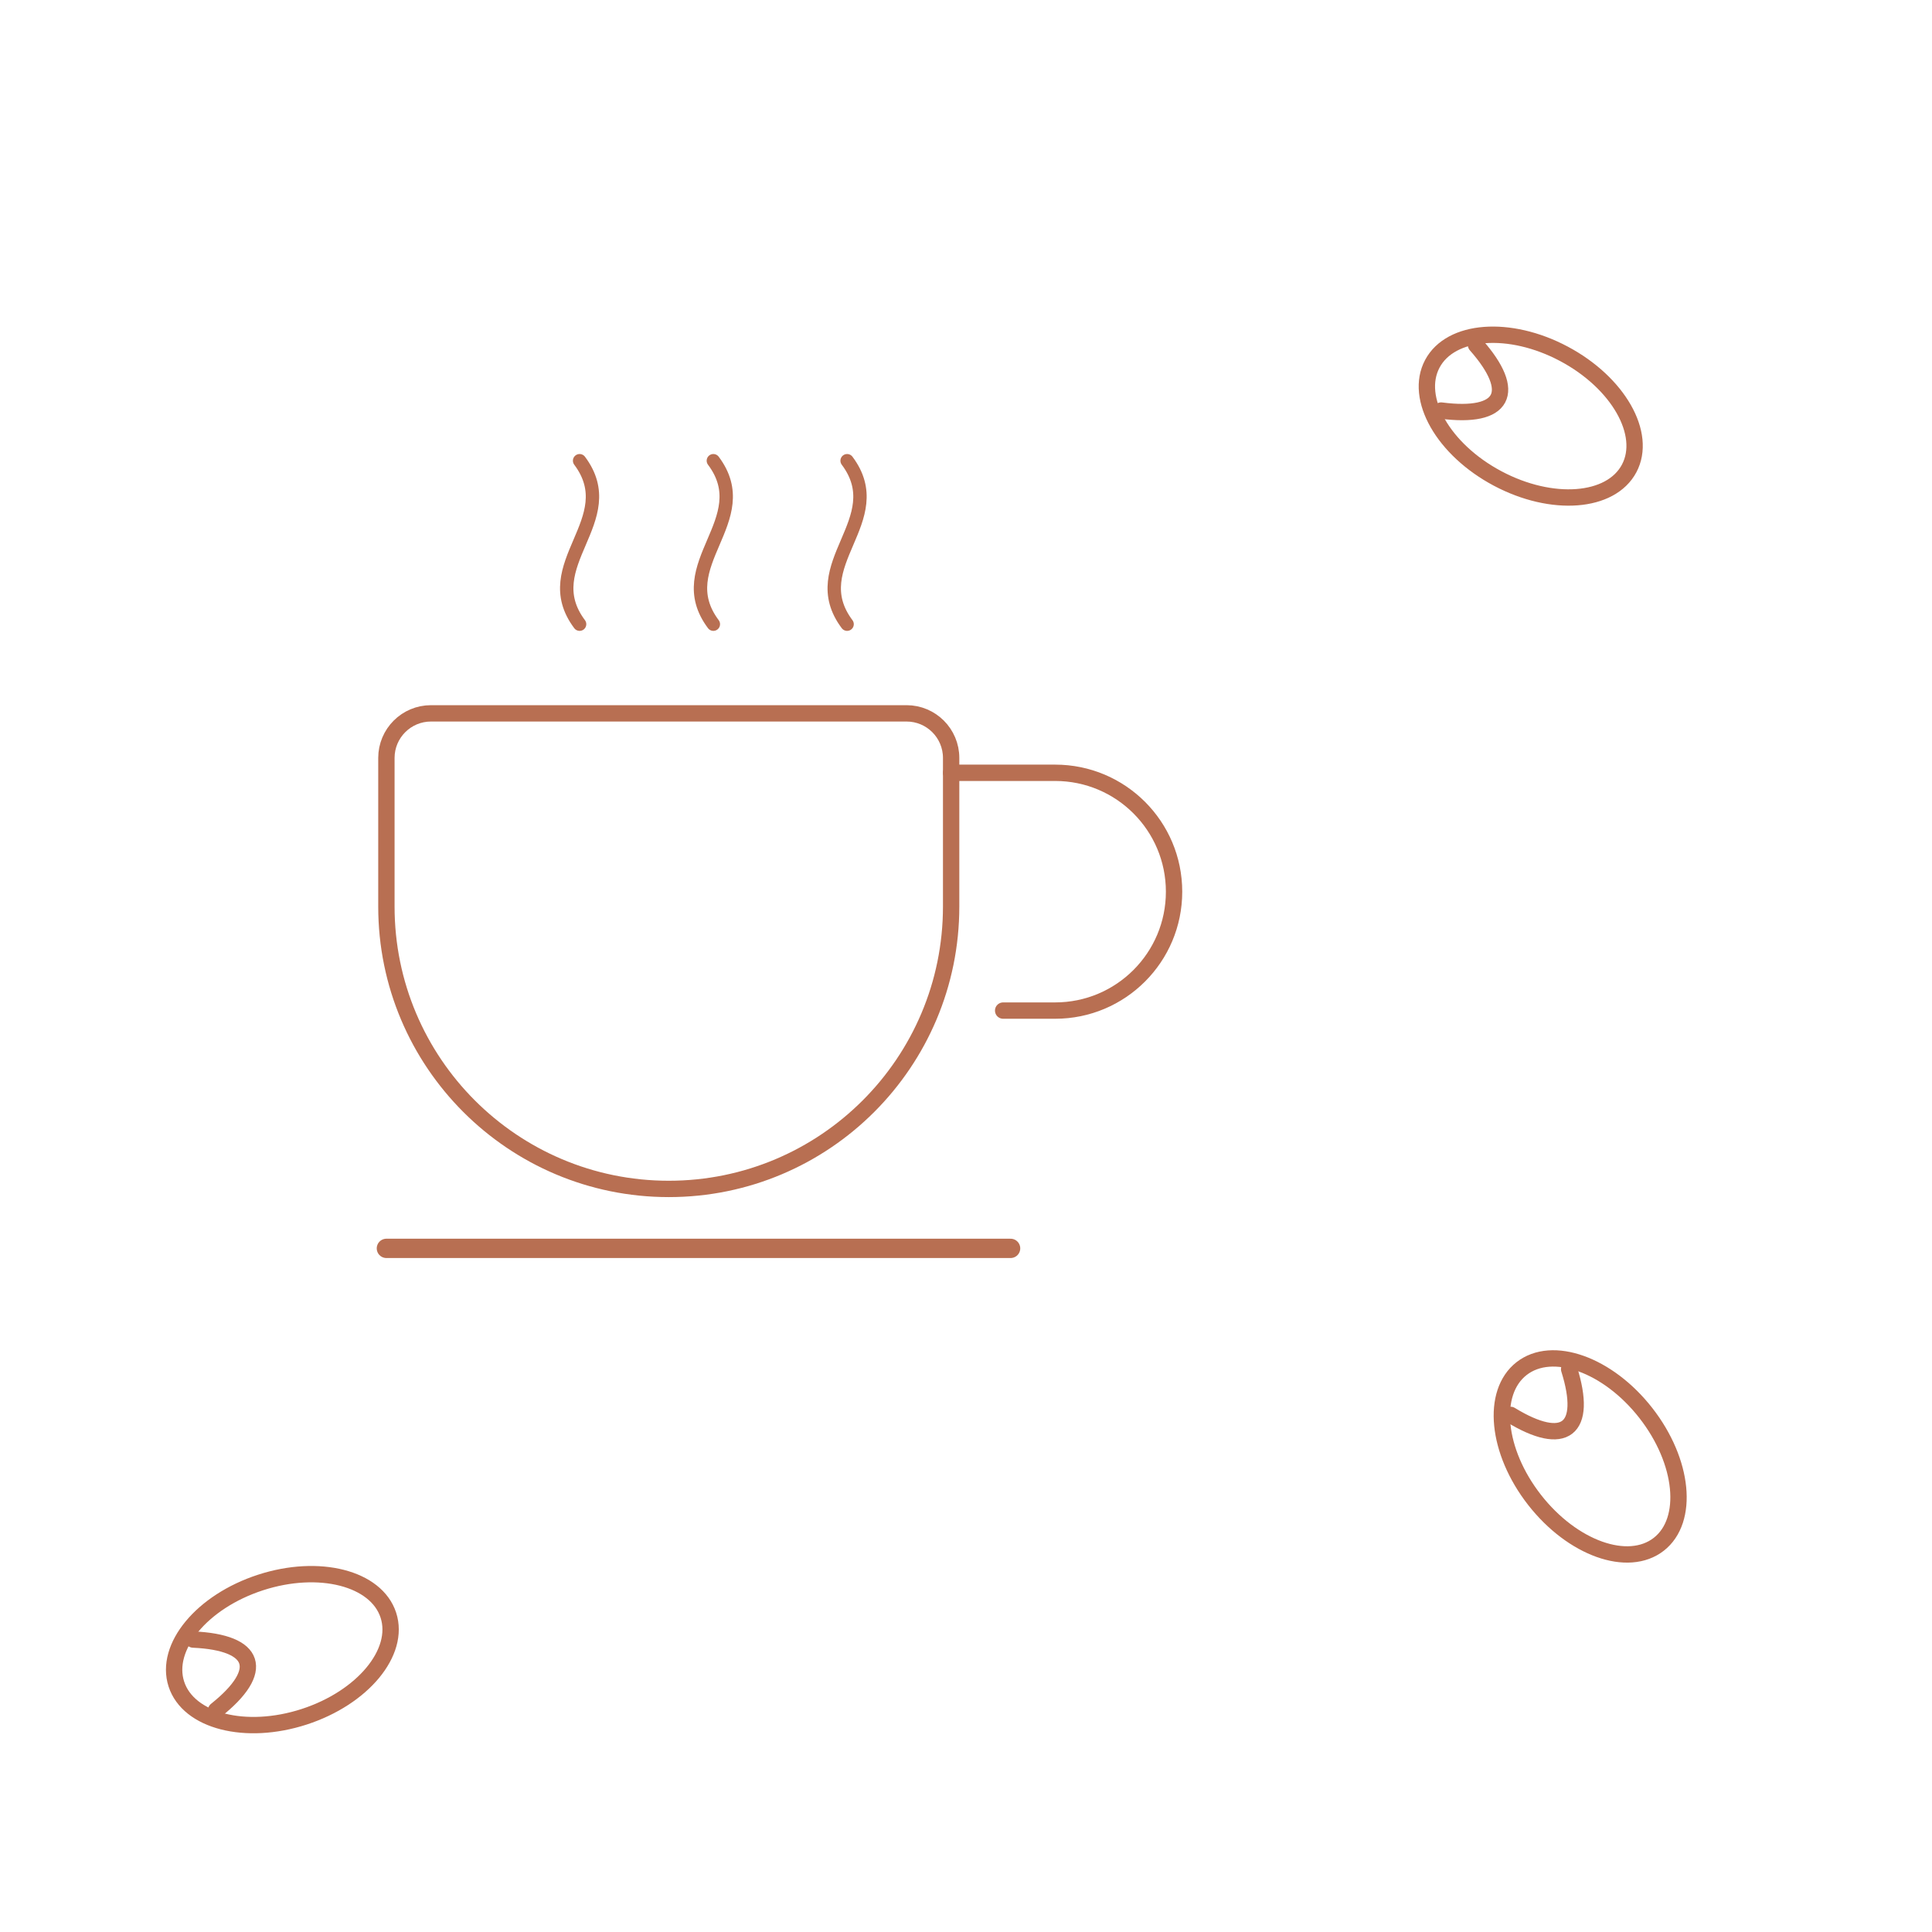
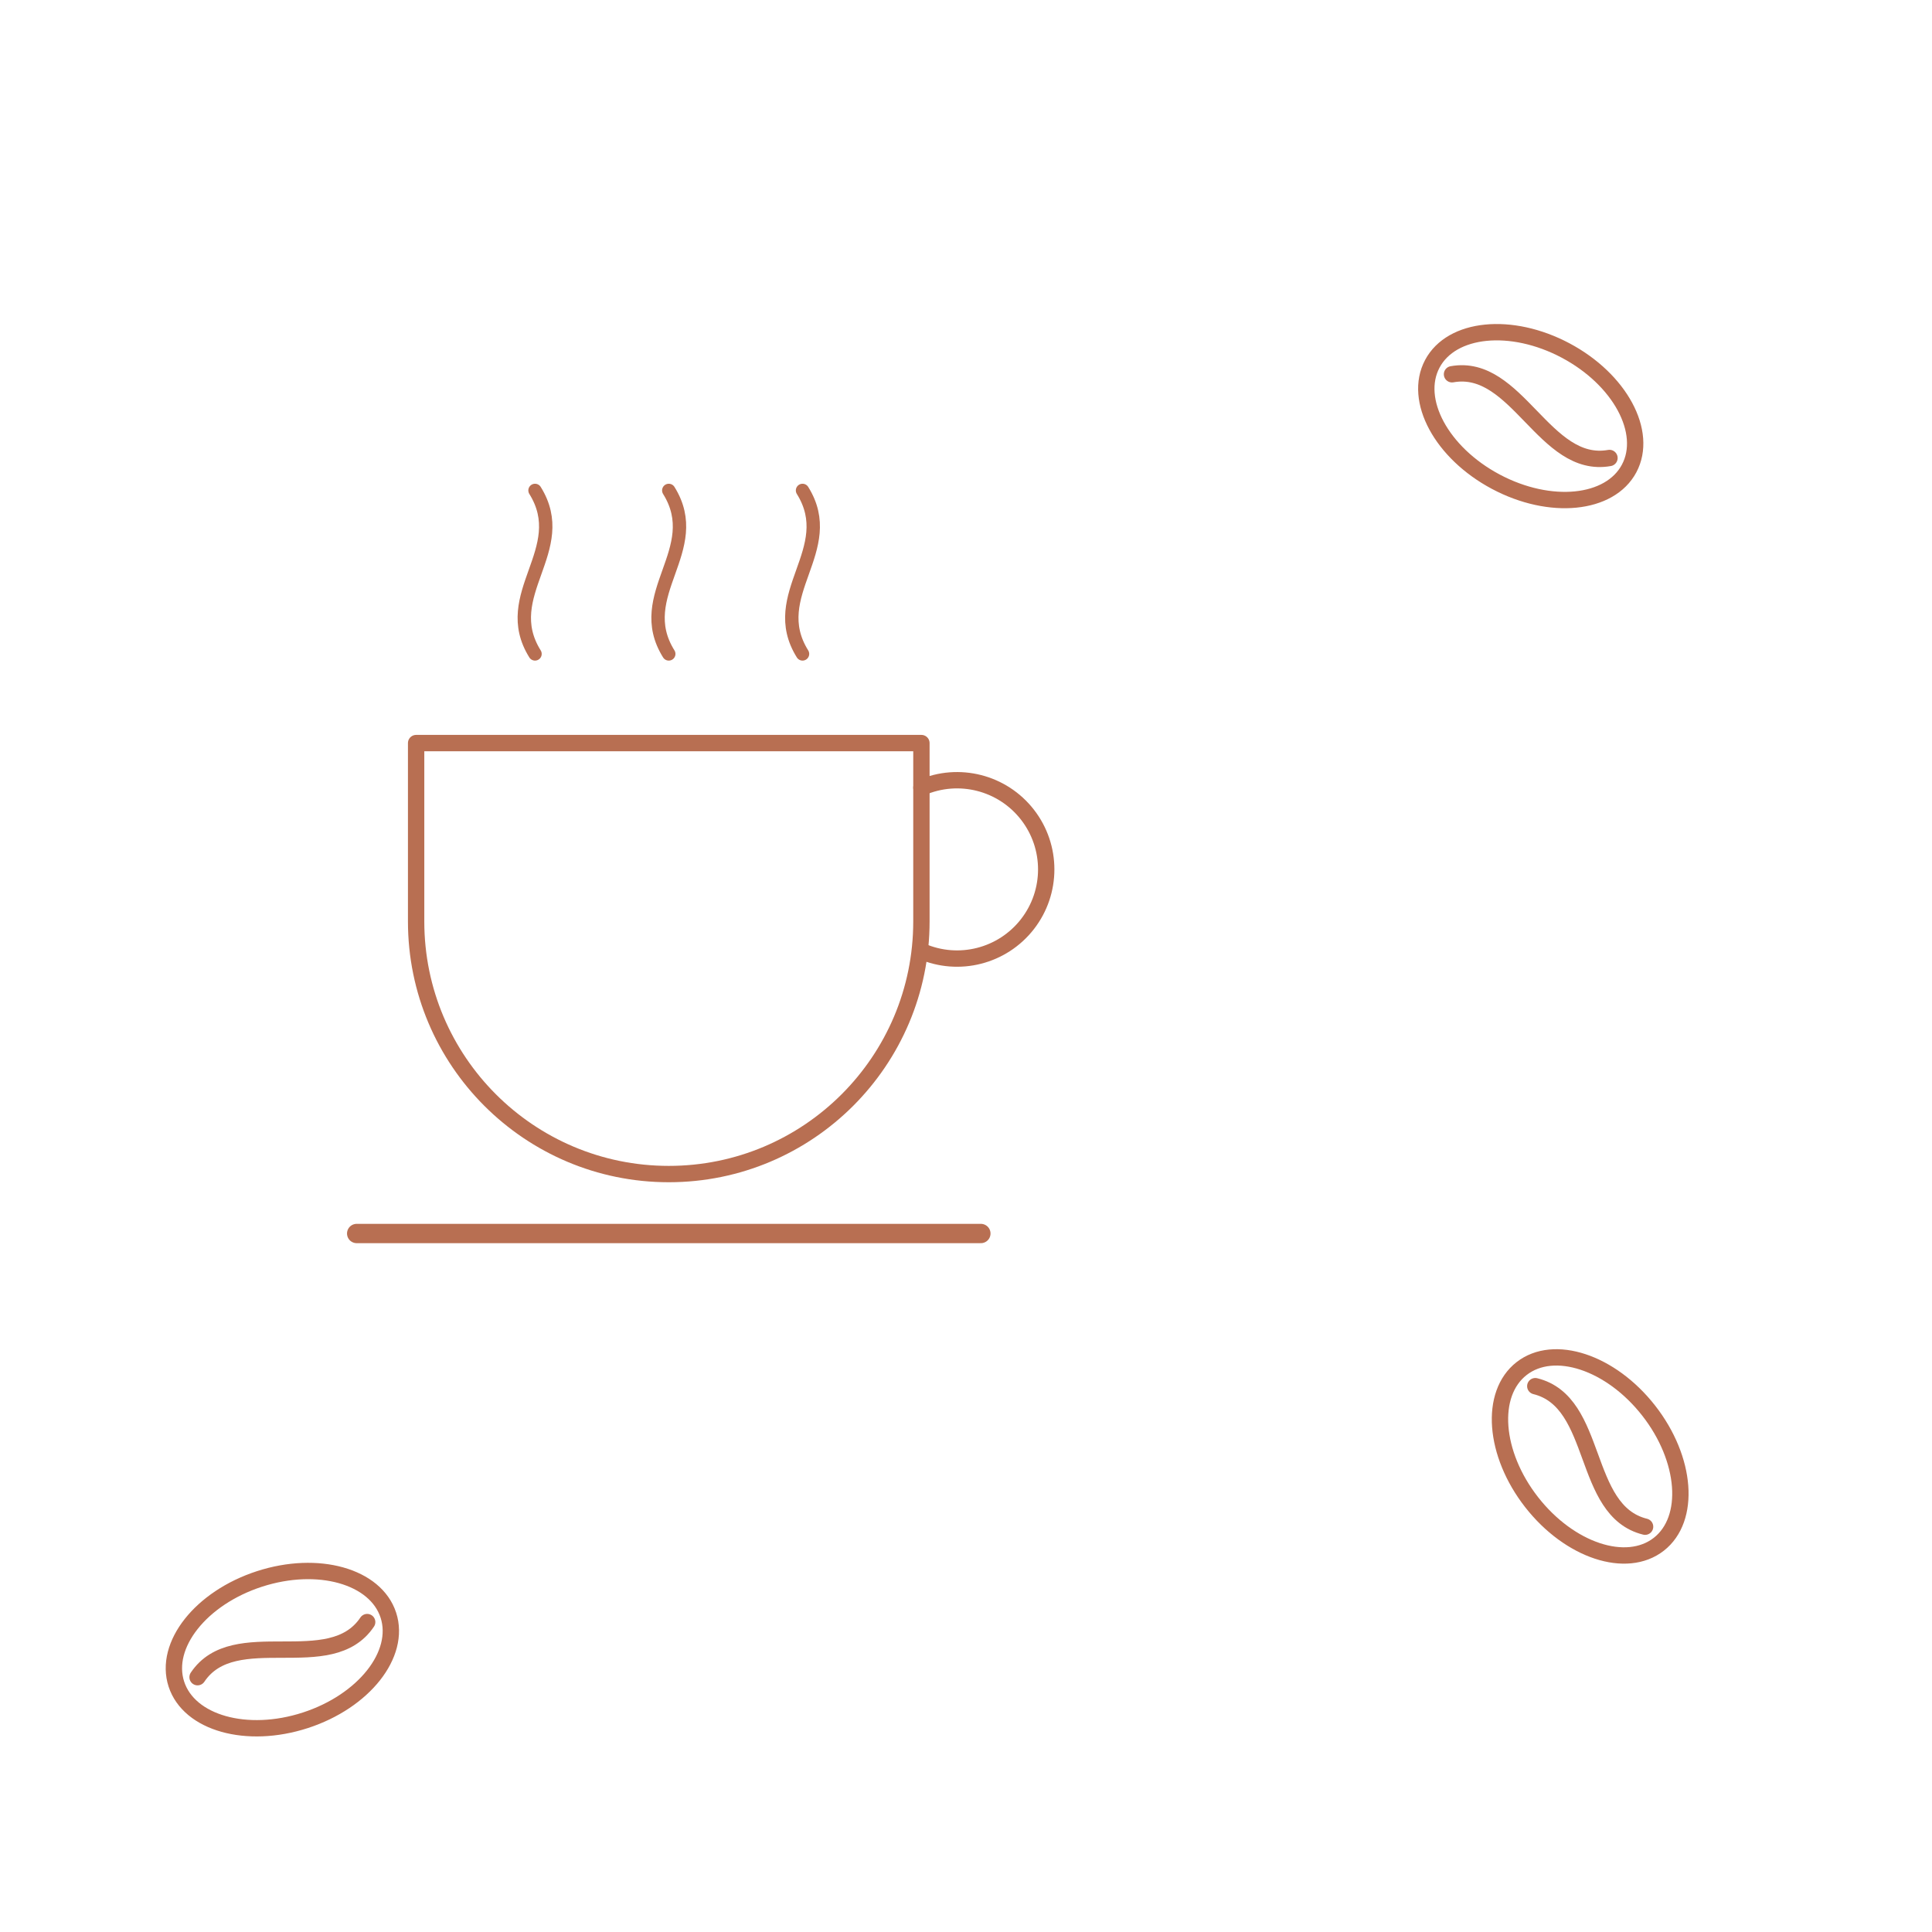
<svg xmlns="http://www.w3.org/2000/svg" width="260" height="260" viewBox="0 0 260 260" fill="none">
  <g stroke="#b86f52" stroke-width="2.2" fill="none" stroke-linecap="round" stroke-linejoin="round">
-     <path d="M58 96 h64 a6 6 0 0 1 6 6 v20 a38 38 0 0 1 -38 38 h0 a38 38 0 0 1 -38 -38 v-20 a6 6 0 0 1 6 -6 z" />
-     <path d="M128 104 h14 a16 16 0 0 1 0 32 h-7" />
-     <path d="M52 168 h84" stroke-width="2.6" />
-     <path d="M78 84 c-6 -8 6 -14 0 -22" stroke-width="1.8" />
-     <path d="M96 84 c-6 -8 6 -14 0 -22" stroke-width="1.8" />
-     <path d="M114 84 c-6 -8 6 -14 0 -22" stroke-width="1.8" />
+     <path d="M56 100 h68 v24 a34 34 0 0 1 -68 0 z" />
+     <path d="M124 106 a12 12 0 1 1 0 22" />
+     <path d="M48 166 h84" stroke-width="2.6" />
+     <path d="M72 88 c-5 -8 5 -14 0 -22" stroke-width="1.8" />
+     <path d="M90 88 c-5 -8 5 -14 0 -22" stroke-width="1.8" />
+     <path d="M108 88 c-5 -8 5 -14 0 -22" stroke-width="1.8" />
    <g transform="translate(206 56) rotate(28)">
-       <ellipse cx="0" cy="0" rx="15" ry="9.5" />
-       <path d="M-11 -5 C -3 -2, -3 2, -11 5" />
+       <ellipse cx="0" cy="0" rx="15" ry="10" />
+       <path d="M-12 0 C -5 -5.5, 5 5.5, 12 0" />
    </g>
    <g transform="translate(38 222) rotate(-18)">
-       <ellipse cx="0" cy="0" rx="15" ry="9.5" />
-       <path d="M-11 -5 C -3 -2, -3 2, -11 5" />
+       <ellipse cx="0" cy="0" rx="15" ry="10" />
+       <path d="M-12 0 C -5 -5.5, 5 5.5, 12 0" />
    </g>
    <g transform="translate(214 196) rotate(52)">
-       <ellipse cx="0" cy="0" rx="15" ry="9.5" />
-       <path d="M-11 -5 C -3 -2, -3 2, -11 5" />
+       <ellipse cx="0" cy="0" rx="15" ry="10" />
+       <path d="M-12 0 C -5 -5.5, 5 5.5, 12 0" />
    </g>
  </g>
</svg>
